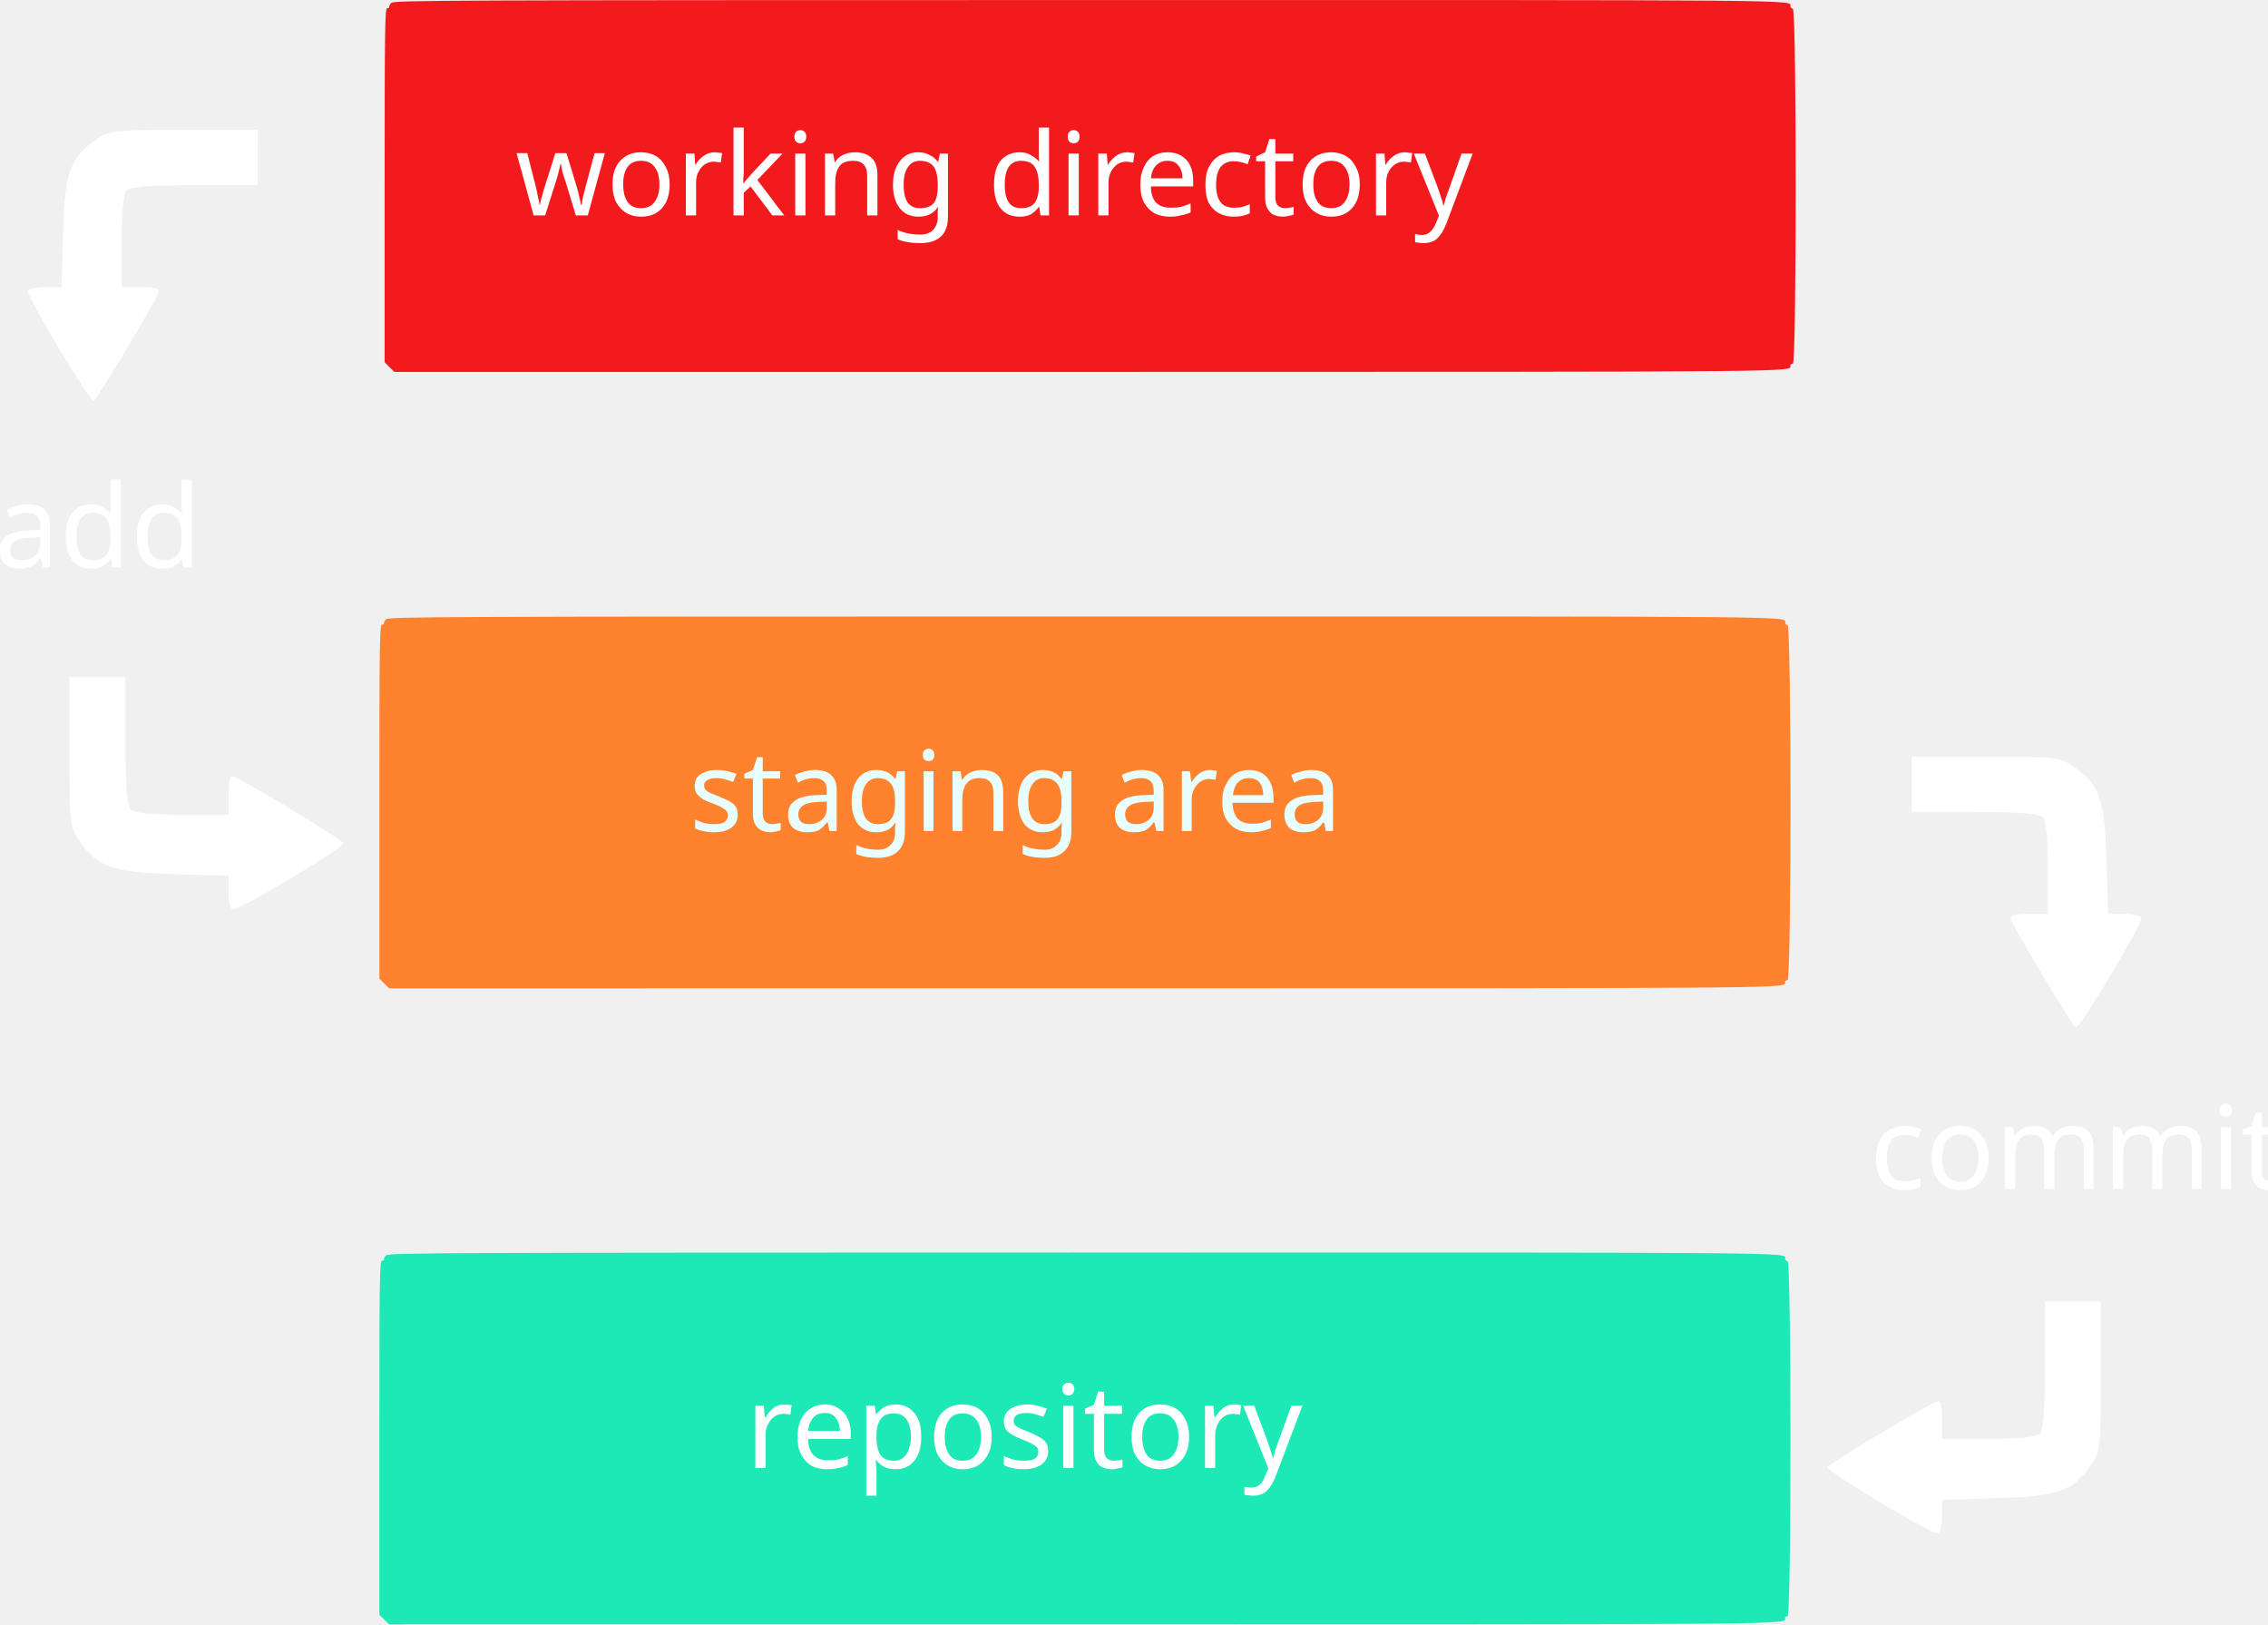
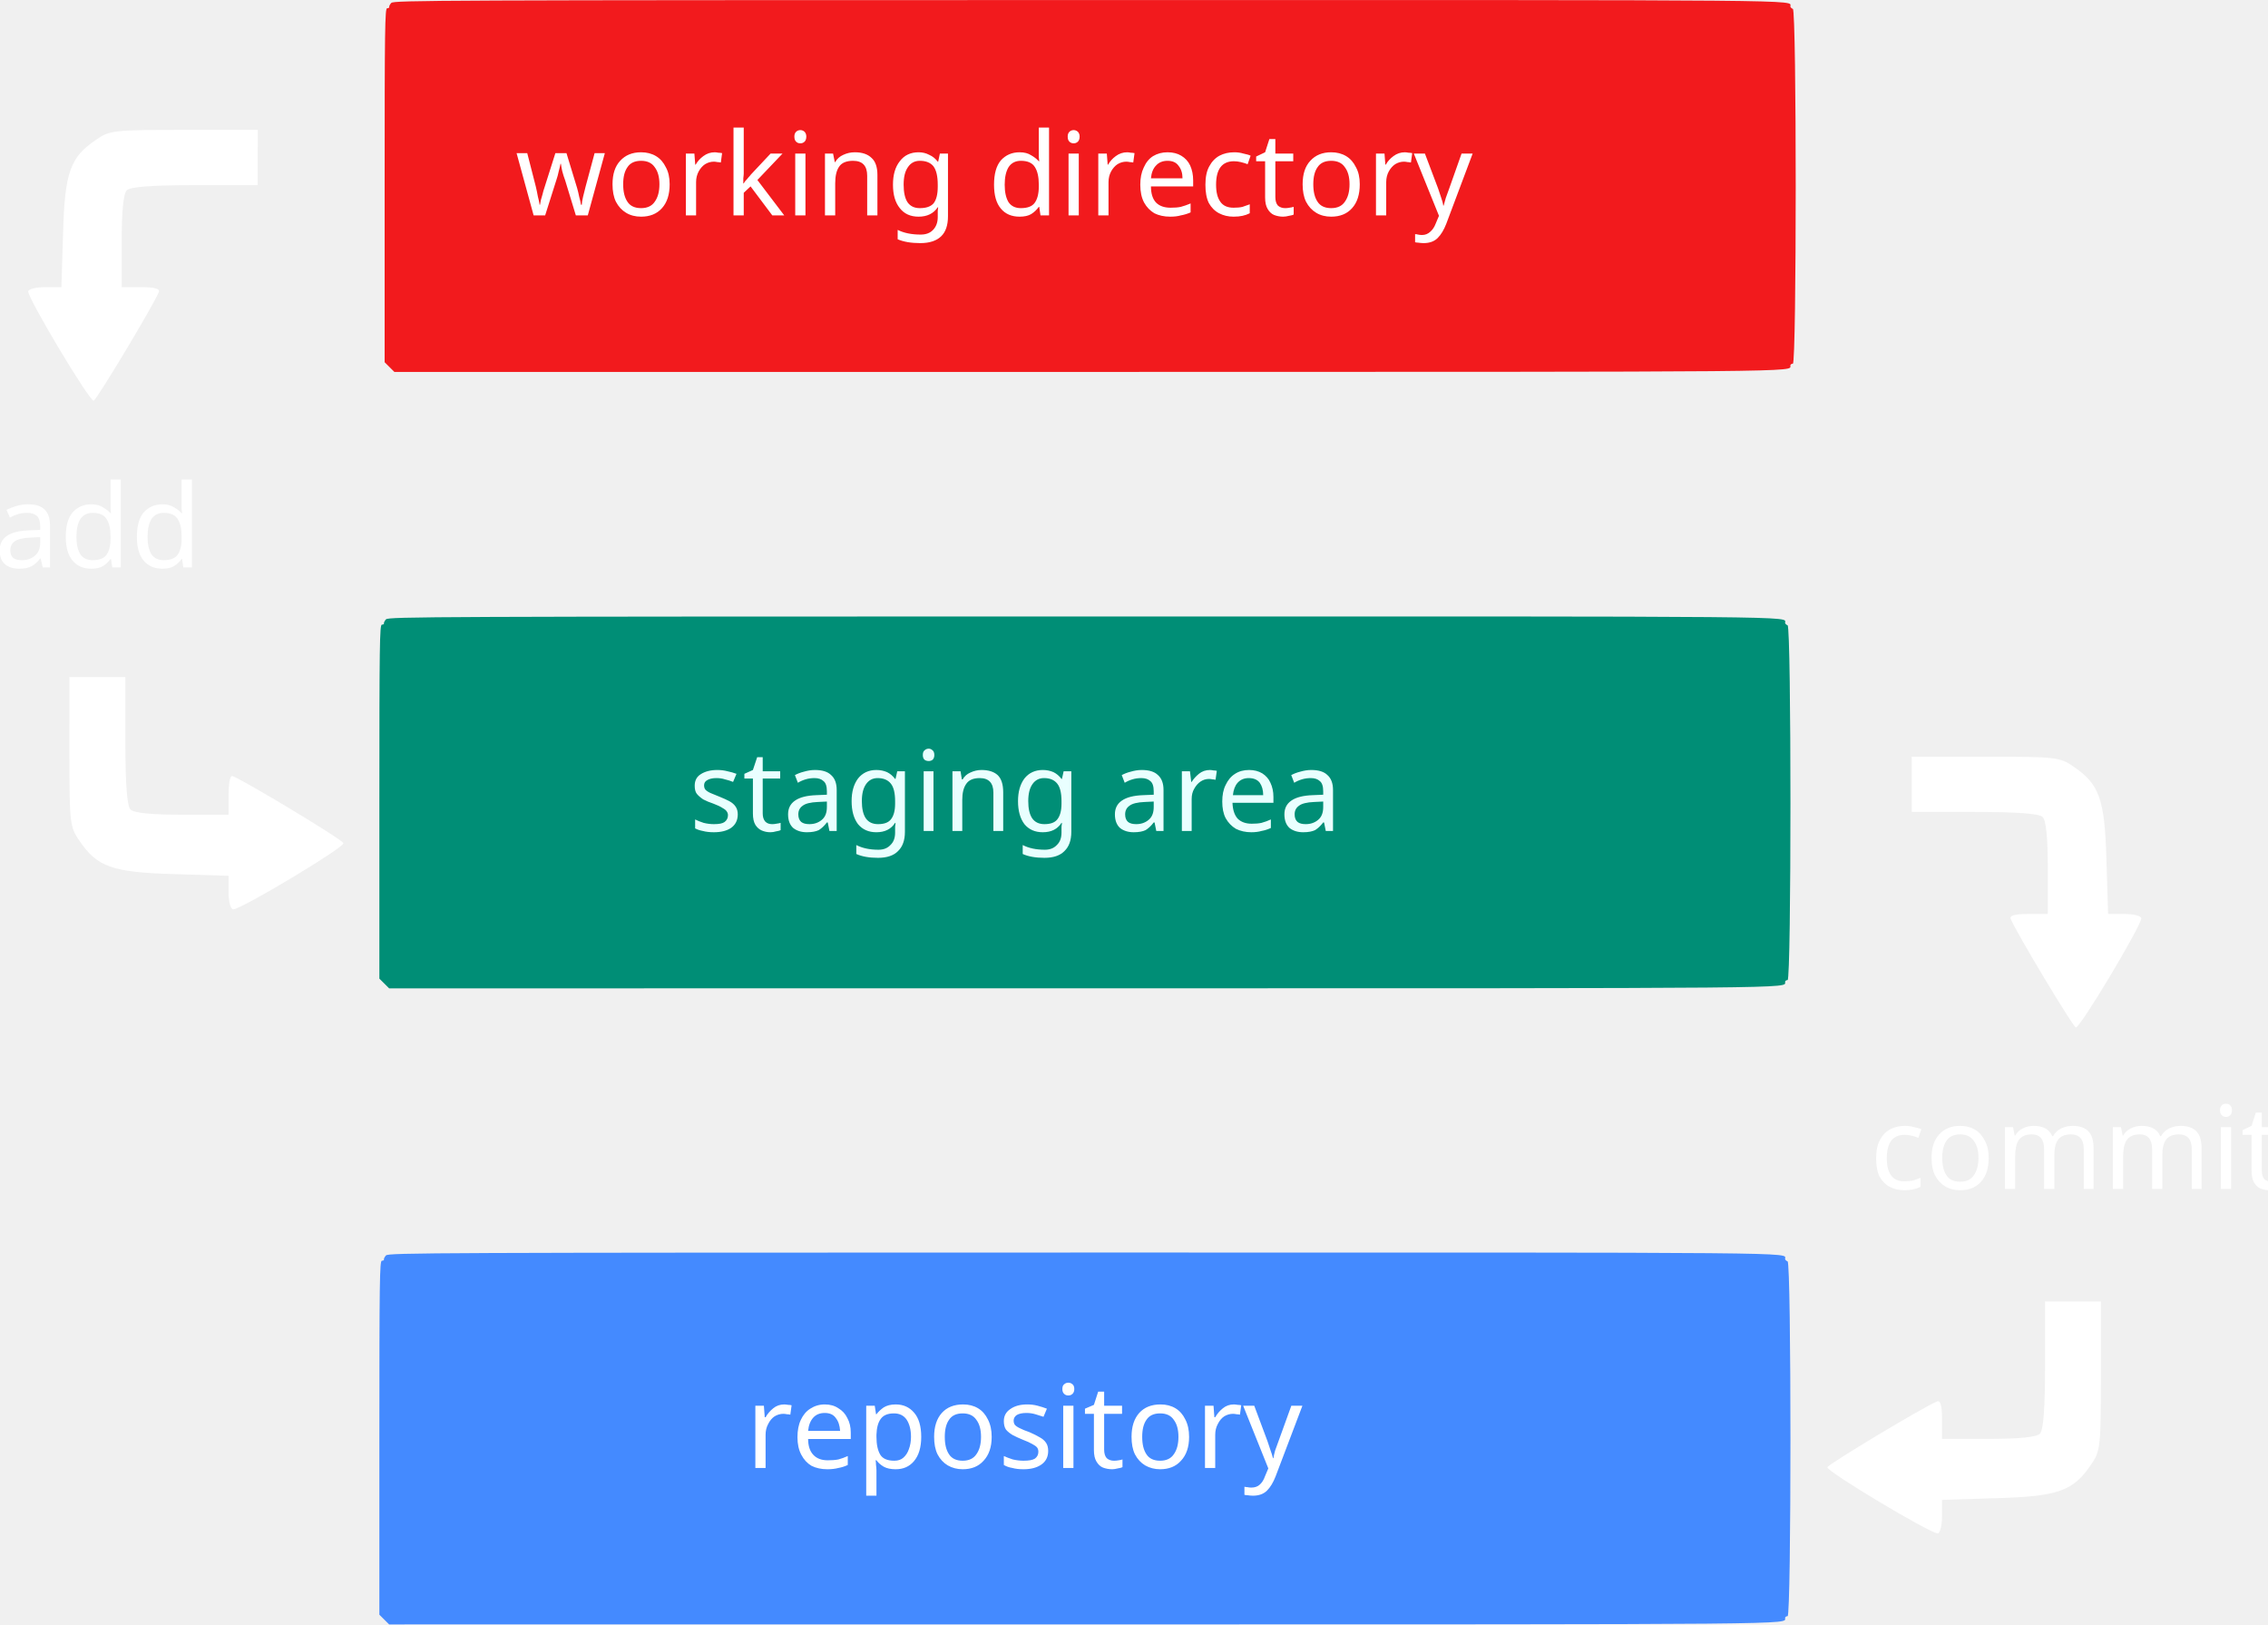
<svg xmlns="http://www.w3.org/2000/svg" width="83.11mm" height="59.519mm" viewBox="0 0 83.11 59.519" version="1.1" id="svg8" style="enable-background:new">
  <defs id="defs2" />
  <g id="layer1" transform="translate(-189.9061,-105.944)">
    <text xml:space="preserve" style="font-style:normal;font-variant:normal;font-weight:normal;font-stretch:normal;font-size:7.056px;line-height:1.25;font-family:'Cascadia Code';-inkscape-font-specification:'Cascadia Code';letter-spacing:0px;word-spacing:0px;fill:#000000;fill-opacity:1;stroke:none;stroke-width:0.265" x="122.744" y="155.013" id="text31">
      <tspan id="tspan29" x="122.744" y="161.297" style="font-size:7.056px;stroke-width:0.265" />
    </text>
    <path style="fill:#ffffff;fill-opacity:1;stroke:none;stroke-width:0.016" id="path1661-0" d="m 192.449,133.494 c 0,2.569 0.016,2.758 0.363,3.247 0.646,0.962 1.198,1.166 3.452,1.229 l 2.018,0.063 v 0.615 c 0,0.347 0.079,0.615 0.173,0.615 0.284,0 4.082,-2.27 4.035,-2.427 -0.047,-0.142 -3.878,-2.443 -4.082,-2.459 -0.079,0 -0.126,0.315 -0.126,0.709 v 0.709 h -1.702 c -1.119,0 -1.765,-0.063 -1.891,-0.189 -0.126,-0.126 -0.189,-0.914 -0.189,-2.522 v -2.333 h -1.025 -1.025 z" />
    <text xml:space="preserve" style="font-style:normal;font-variant:normal;font-weight:normal;font-stretch:normal;font-size:10.583px;line-height:1.25;font-family:'Cascadia Code';-inkscape-font-specification:'Cascadia Code';letter-spacing:0px;word-spacing:0px;fill:#000000;fill-opacity:1;stroke:none;stroke-width:0.265" x="208.591" y="113.585" id="text1863">
      <tspan id="tspan1861" x="208.591" y="113.585" style="font-style:normal;font-variant:normal;font-weight:normal;font-stretch:normal;font-size:4.233px;font-family:'Cascadia Code';-inkscape-font-specification:'Cascadia Code';fill:#ffffff;fill-opacity:1;stroke-width:0.265">working directory</tspan>
    </text>
    <path style="fill:#ffffff;fill-opacity:1;stroke:none;stroke-width:0.016" id="path1663-1" d="m 259.963,134.682 v 1.012 h 2.305 c 1.589,0 2.368,0.062 2.492,0.187 0.125,0.125 0.187,0.763 0.187,1.869 v 1.682 h -0.717 c -0.514,0 -0.701,0.062 -0.639,0.187 0.203,0.498 2.274,3.941 2.383,3.972 0.14,0.047 2.399,-3.723 2.399,-4.003 0,-0.078 -0.265,-0.156 -0.608,-0.156 h -0.608 l -0.062,-1.994 c -0.062,-2.228 -0.265,-2.773 -1.215,-3.411 -0.483,-0.343 -0.67,-0.358 -3.209,-0.358 h -2.71 z" />
    <path style="fill:#ffffff;fill-opacity:1;stroke:none;stroke-width:0.016" id="path1683-2" d="m 264.847,155.958 c 0,1.605 -0.063,2.392 -0.189,2.518 -0.126,0.126 -0.771,0.189 -1.888,0.189 h -1.699 v -0.724 c 0,-0.519 -0.063,-0.708 -0.189,-0.645 -0.504,0.205 -3.981,2.297 -4.013,2.408 -0.047,0.142 3.761,2.423 4.044,2.423 0.079,0 0.157,-0.268 0.157,-0.614 v -0.614 l 2.014,-0.063 c 2.25,-0.063 2.801,-0.268 3.446,-1.227 0.346,-0.488 0.362,-0.677 0.362,-3.242 v -2.738 h -1.023 -1.023 z" />
    <text xml:space="preserve" style="font-style:normal;font-variant:normal;font-weight:normal;font-stretch:normal;font-size:4.586px;line-height:1.25;font-family:inconsolata;-inkscape-font-specification:inconsolata;letter-spacing:0px;word-spacing:0px;fill:#000000;fill-opacity:1;stroke:none;stroke-width:0.265" x="217.263" y="159.842" id="text2583">
      <tspan id="tspan2581" x="217.263" y="159.842" style="font-style:normal;font-variant:normal;font-weight:normal;font-stretch:normal;font-size:4.233px;font-family:'Cascadia Code';-inkscape-font-specification:'Cascadia Code';fill:#ffffff;fill-opacity:1;stroke-width:0.265">repository</tspan>
    </text>
    <path style="fill:#ffffff;fill-opacity:1;stroke:none;stroke-width:0.016;enable-background:new" id="path1663-1-3" d="m 199.35,111.716 v 1.012 h -2.305 c -1.589,0 -2.368,0.062 -2.492,0.187 -0.125,0.125 -0.187,0.763 -0.187,1.869 v 1.682 h 0.717 c 0.514,0 0.701,0.062 0.639,0.187 -0.203,0.498 -2.274,3.941 -2.383,3.972 -0.14,0.047 -2.399,-3.723 -2.399,-4.003 0,-0.078 0.265,-0.156 0.608,-0.156 h 0.608 l 0.062,-1.994 c 0.062,-2.228 0.265,-2.773 1.215,-3.411 0.483,-0.343 0.67,-0.358 3.209,-0.358 h 2.71 z" />
-     <path d="m 204.052,151.94 c -0.05,0.057 -0.085,0.124 -0.076,0.15 0.008,0.026 -0.026,0.047 -0.076,0.047 -0.081,0 -0.092,0.761 -0.092,6.485 v 6.485 l 0.179,0.178 0.179,0.178 25.47,-8.4e-4 c 26.554,-0.002 25.684,0.006 25.684,-0.233 0,-0.038 0.041,-0.069 0.092,-0.069 0.139,0 0.139,-12.946 0,-12.999 -0.051,-0.019 -0.092,-0.061 -0.092,-0.094 0,-0.242 1.091,-0.233 -25.675,-0.23 -23.873,0.002 -25.506,0.009 -25.592,0.105" id="path3-4-5-7" style="fill:#1de9b6;fill-opacity:1;fill-rule:evenodd;stroke:none;stroke-width:0.264;enable-background:new" />
+     <path d="m 204.052,151.94 c -0.05,0.057 -0.085,0.124 -0.076,0.15 0.008,0.026 -0.026,0.047 -0.076,0.047 -0.081,0 -0.092,0.761 -0.092,6.485 v 6.485 l 0.179,0.178 0.179,0.178 25.47,-8.4e-4 c 26.554,-0.002 25.684,0.006 25.684,-0.233 0,-0.038 0.041,-0.069 0.092,-0.069 0.139,0 0.139,-12.946 0,-12.999 -0.051,-0.019 -0.092,-0.061 -0.092,-0.094 0,-0.242 1.091,-0.233 -25.675,-0.23 -23.873,0.002 -25.506,0.009 -25.592,0.105" id="path3-4-5-7" style="fill:#448aff;fill-opacity:1;fill-rule:evenodd;stroke:none;stroke-width:0.264;enable-background:new" />
    <text xml:space="preserve" style="font-style:normal;font-variant:normal;font-weight:normal;font-stretch:normal;font-size:4.601px;line-height:1.25;font-family:inconsolata;-inkscape-font-specification:inconsolata;letter-spacing:0px;word-spacing:0px;fill:#000000;fill-opacity:1;stroke:none;stroke-width:0.265;enable-background:new" x="217.228" y="159.732" id="text2583-4">
      <tspan id="tspan2581-4" x="217.228" y="159.732" style="font-style:normal;font-variant:normal;font-weight:normal;font-stretch:normal;font-size:4.247px;font-family:'Cascadia Code';-inkscape-font-specification:'Cascadia Code';fill:#ffffff;fill-opacity:1;stroke-width:0.265">repository</tspan>
    </text>
-     <path d="m 204.052,128.634 c -0.05,0.057 -0.085,0.124 -0.076,0.15 0.008,0.026 -0.026,0.047 -0.076,0.047 -0.081,0 -0.092,0.761 -0.092,6.485 v 6.485 l 0.179,0.178 0.179,0.178 25.47,-8.4e-4 c 26.554,-0.002 25.684,0.006 25.684,-0.233 0,-0.038 0.041,-0.069 0.092,-0.069 0.139,0 0.139,-12.946 0,-12.999 -0.051,-0.019 -0.092,-0.061 -0.092,-0.094 0,-0.242 1.091,-0.233 -25.675,-0.23 -23.873,0.002 -25.506,0.009 -25.592,0.105" id="path3-4-5-7-2" style="fill:#ff822e;fill-opacity:1;fill-rule:evenodd;stroke:none;stroke-width:0.264;enable-background:new" />
+     <path d="m 204.052,128.634 c -0.05,0.057 -0.085,0.124 -0.076,0.15 0.008,0.026 -0.026,0.047 -0.076,0.047 -0.081,0 -0.092,0.761 -0.092,6.485 v 6.485 l 0.179,0.178 0.179,0.178 25.47,-8.4e-4 c 26.554,-0.002 25.684,0.006 25.684,-0.233 0,-0.038 0.041,-0.069 0.092,-0.069 0.139,0 0.139,-12.946 0,-12.999 -0.051,-0.019 -0.092,-0.061 -0.092,-0.094 0,-0.242 1.091,-0.233 -25.675,-0.23 -23.873,0.002 -25.506,0.009 -25.592,0.105" id="path3-4-5-7-2" style="fill:#008e76;fill-opacity:1;fill-rule:evenodd;stroke:none;stroke-width:0.264;enable-background:new" />
    <path d="m 204.245,106.049 c -0.05,0.057 -0.085,0.124 -0.076,0.15 0.008,0.026 -0.026,0.047 -0.076,0.047 -0.081,0 -0.092,0.761 -0.092,6.485 v 6.485 l 0.179,0.178 0.179,0.178 25.47,-8.4e-4 c 26.554,-0.002 25.684,0.006 25.684,-0.233 0,-0.038 0.041,-0.069 0.092,-0.069 0.139,0 0.139,-12.946 0,-12.999 -0.051,-0.019 -0.092,-0.061 -0.092,-0.094 0,-0.242 1.091,-0.233 -25.675,-0.23 -23.873,0.002 -25.506,0.009 -25.592,0.105" id="path3-4-5-7-8" style="fill:#f21a1d;fill-opacity:1;fill-rule:evenodd;stroke:none;stroke-width:0.264;enable-background:new" />
    <text xml:space="preserve" style="font-style:normal;font-variant:normal;font-weight:normal;font-stretch:normal;font-size:10.583px;line-height:1.25;font-family:'Cascadia Code';-inkscape-font-specification:'Cascadia Code';letter-spacing:0px;word-spacing:0px;fill:#000000;fill-opacity:1;stroke:none;stroke-width:0.265;enable-background:new" x="208.791" y="113.837" id="text1863-7">
      <tspan id="tspan1861-3" x="208.791" y="113.837" style="font-style:normal;font-variant:normal;font-weight:normal;font-stretch:normal;font-size:4.233px;font-family:'Cascadia Code';-inkscape-font-specification:'Cascadia Code';fill:#ffffff;fill-opacity:1;stroke-width:0.265">working directory</tspan>
    </text>
    <text xml:space="preserve" style="font-style:normal;font-variant:normal;font-weight:normal;font-stretch:normal;font-size:10.583px;line-height:1.25;font-family:Inconsolata;-inkscape-font-specification:Inconsolata;letter-spacing:0px;word-spacing:0px;fill:#000000;fill-opacity:1;stroke:none;stroke-width:0.265;enable-background:new" x="215.16" y="136.388" id="text1875-7">
      <tspan id="tspan1873-0" x="215.16" y="136.388" style="font-style:normal;font-variant:normal;font-weight:normal;font-stretch:normal;font-size:4.092px;font-family:'Cascadia Code';-inkscape-font-specification:'Cascadia Code';fill:#e9ffff;fill-opacity:1;stroke-width:0.265">staging area</tspan>
    </text>
    <text xml:space="preserve" style="font-style:normal;font-variant:normal;font-weight:normal;font-stretch:normal;font-size:5.151px;line-height:1.25;font-family:'Cascadia Code';-inkscape-font-specification:'Cascadia Code';letter-spacing:0px;word-spacing:0px;fill:#000000;fill-opacity:1;stroke:none;stroke-width:0.265" x="189.708" y="126.737" id="text873">
      <tspan id="tspan871" x="189.708" y="126.737" style="font-size:4.233px;fill:#ffffff;fill-opacity:1;stroke-width:0.265">add</tspan>
    </text>
    <text xml:space="preserve" style="font-style:normal;font-variant:normal;font-weight:normal;font-stretch:normal;font-size:5.151px;line-height:1.25;font-family:'Cascadia Code';-inkscape-font-specification:'Cascadia Code';letter-spacing:0px;word-spacing:0px;fill:#000000;fill-opacity:1;stroke:none;stroke-width:0.265;enable-background:new" x="258.423" y="149.505" id="text873-1">
      <tspan id="tspan871-2" x="258.423" y="149.505" style="font-size:4.233px;fill:#ffffff;fill-opacity:1;stroke-width:0.265">commit</tspan>
    </text>
  </g>
</svg>
